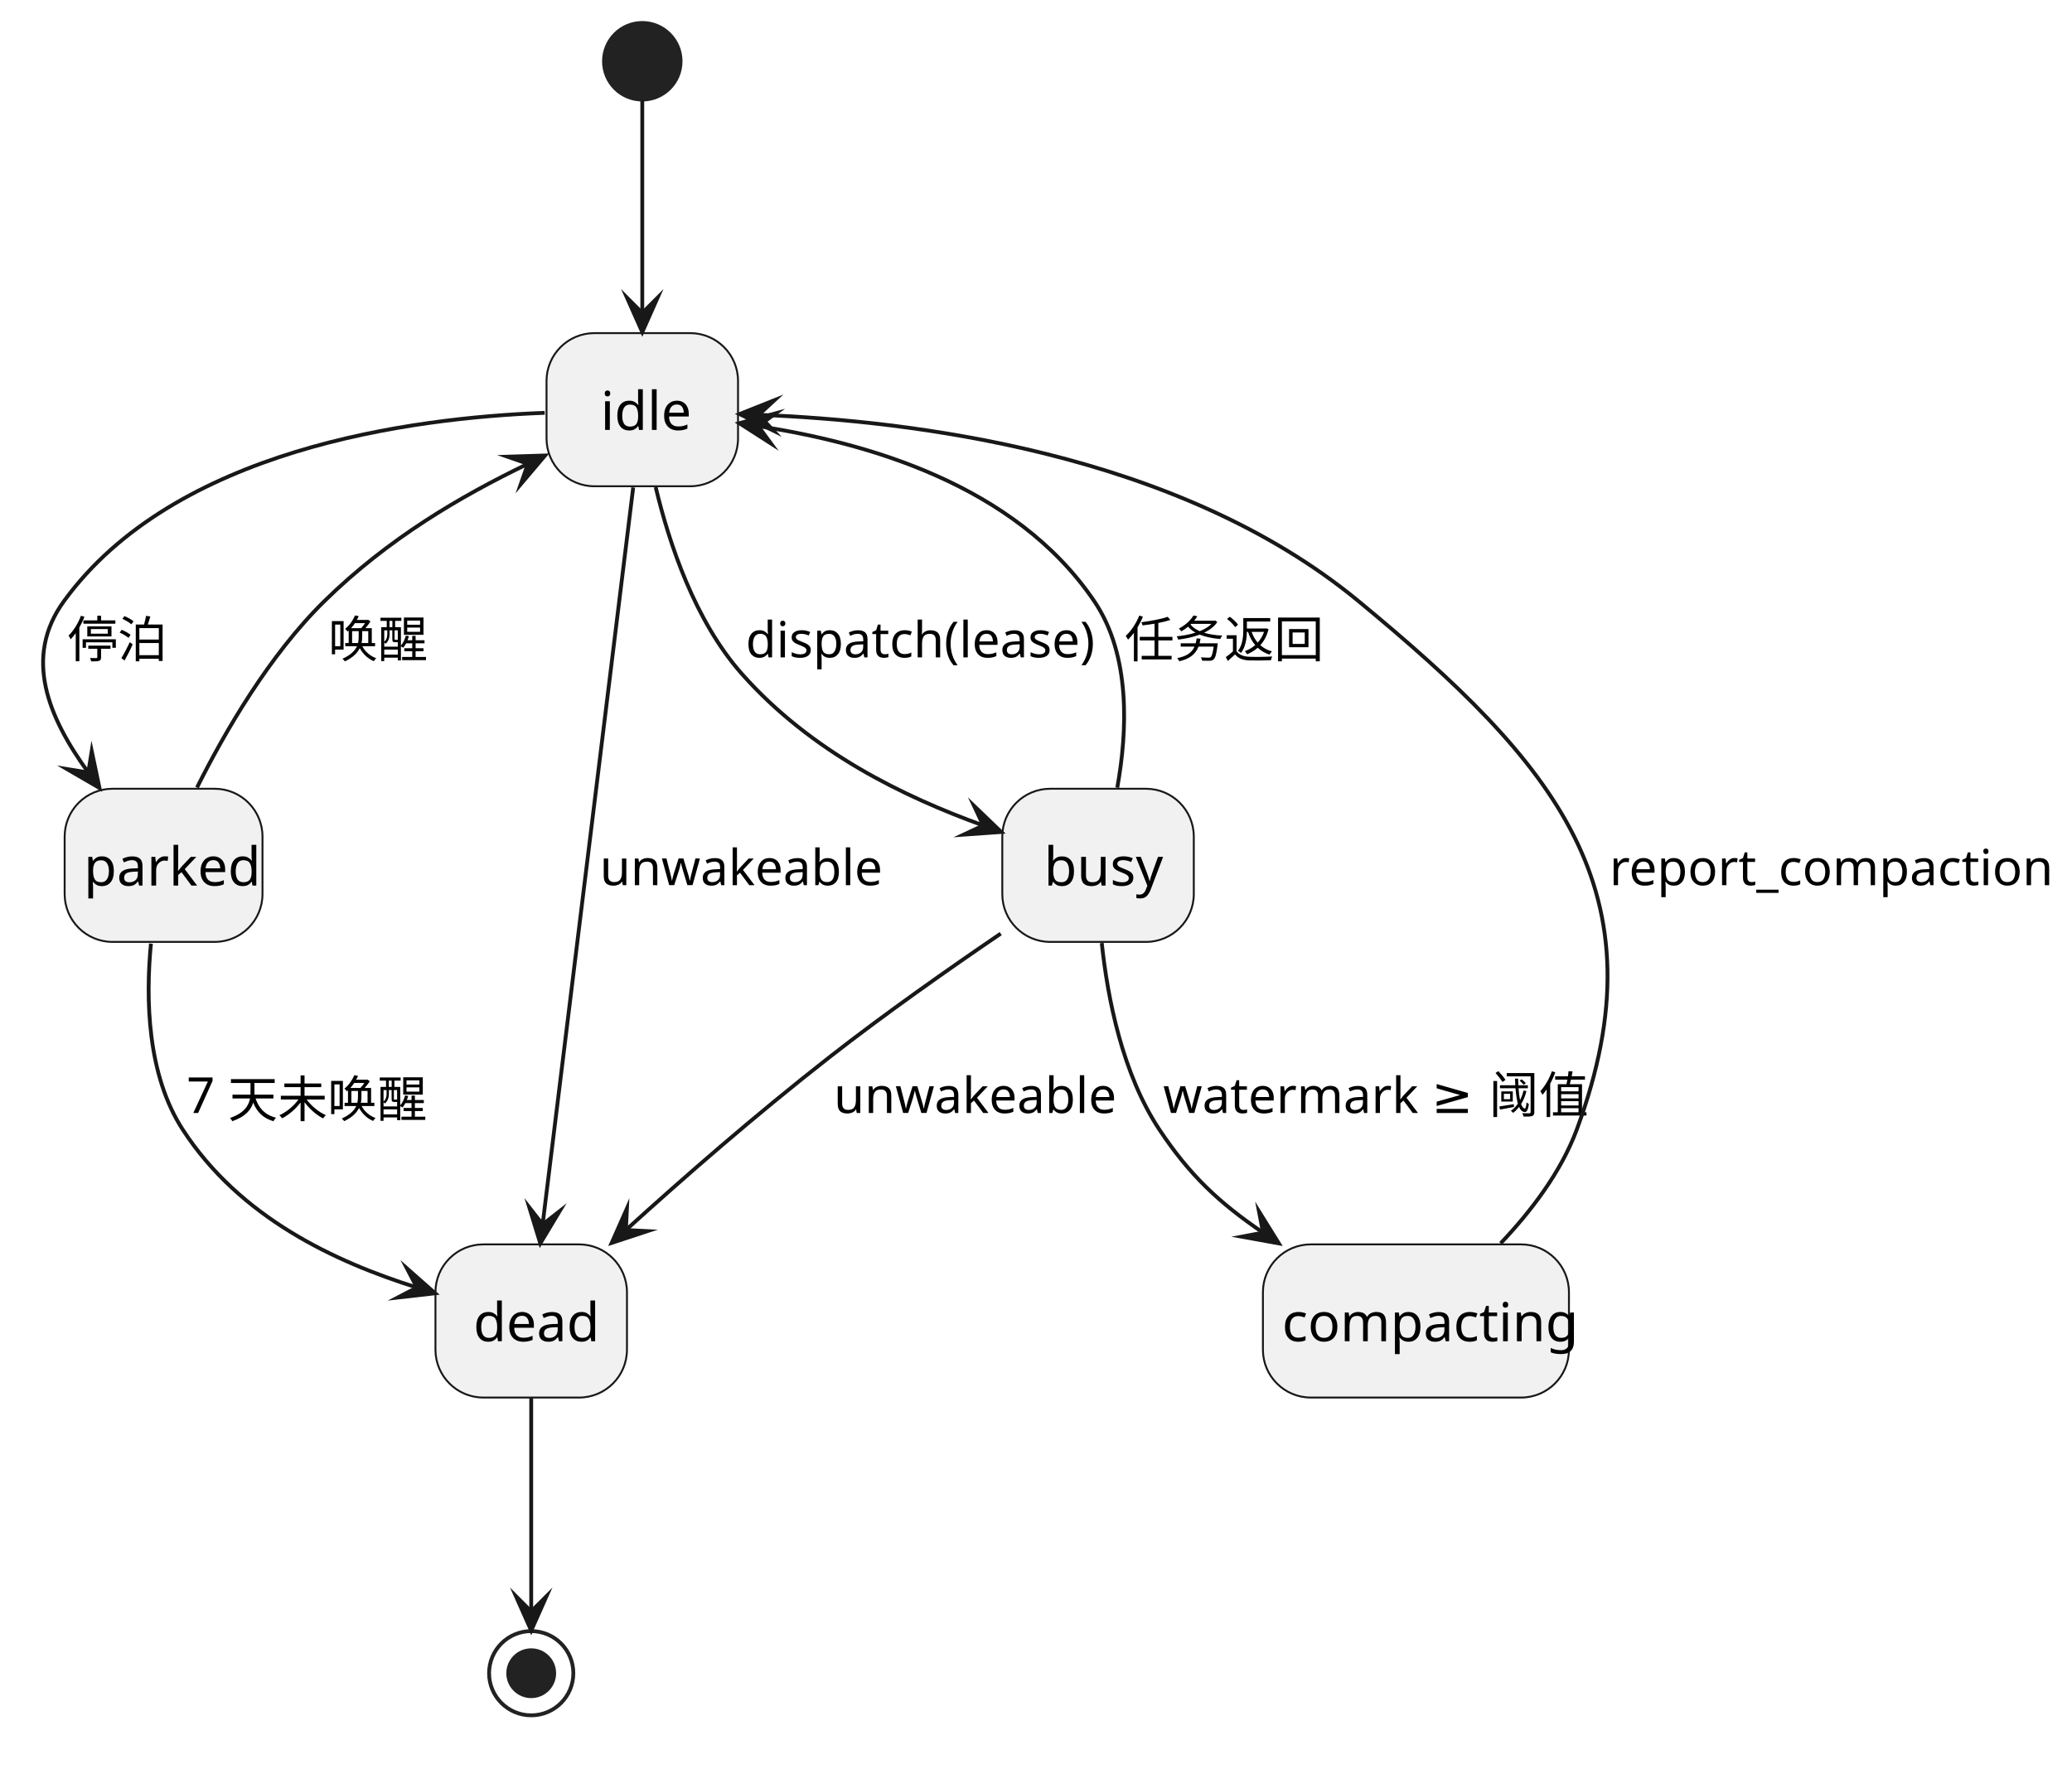
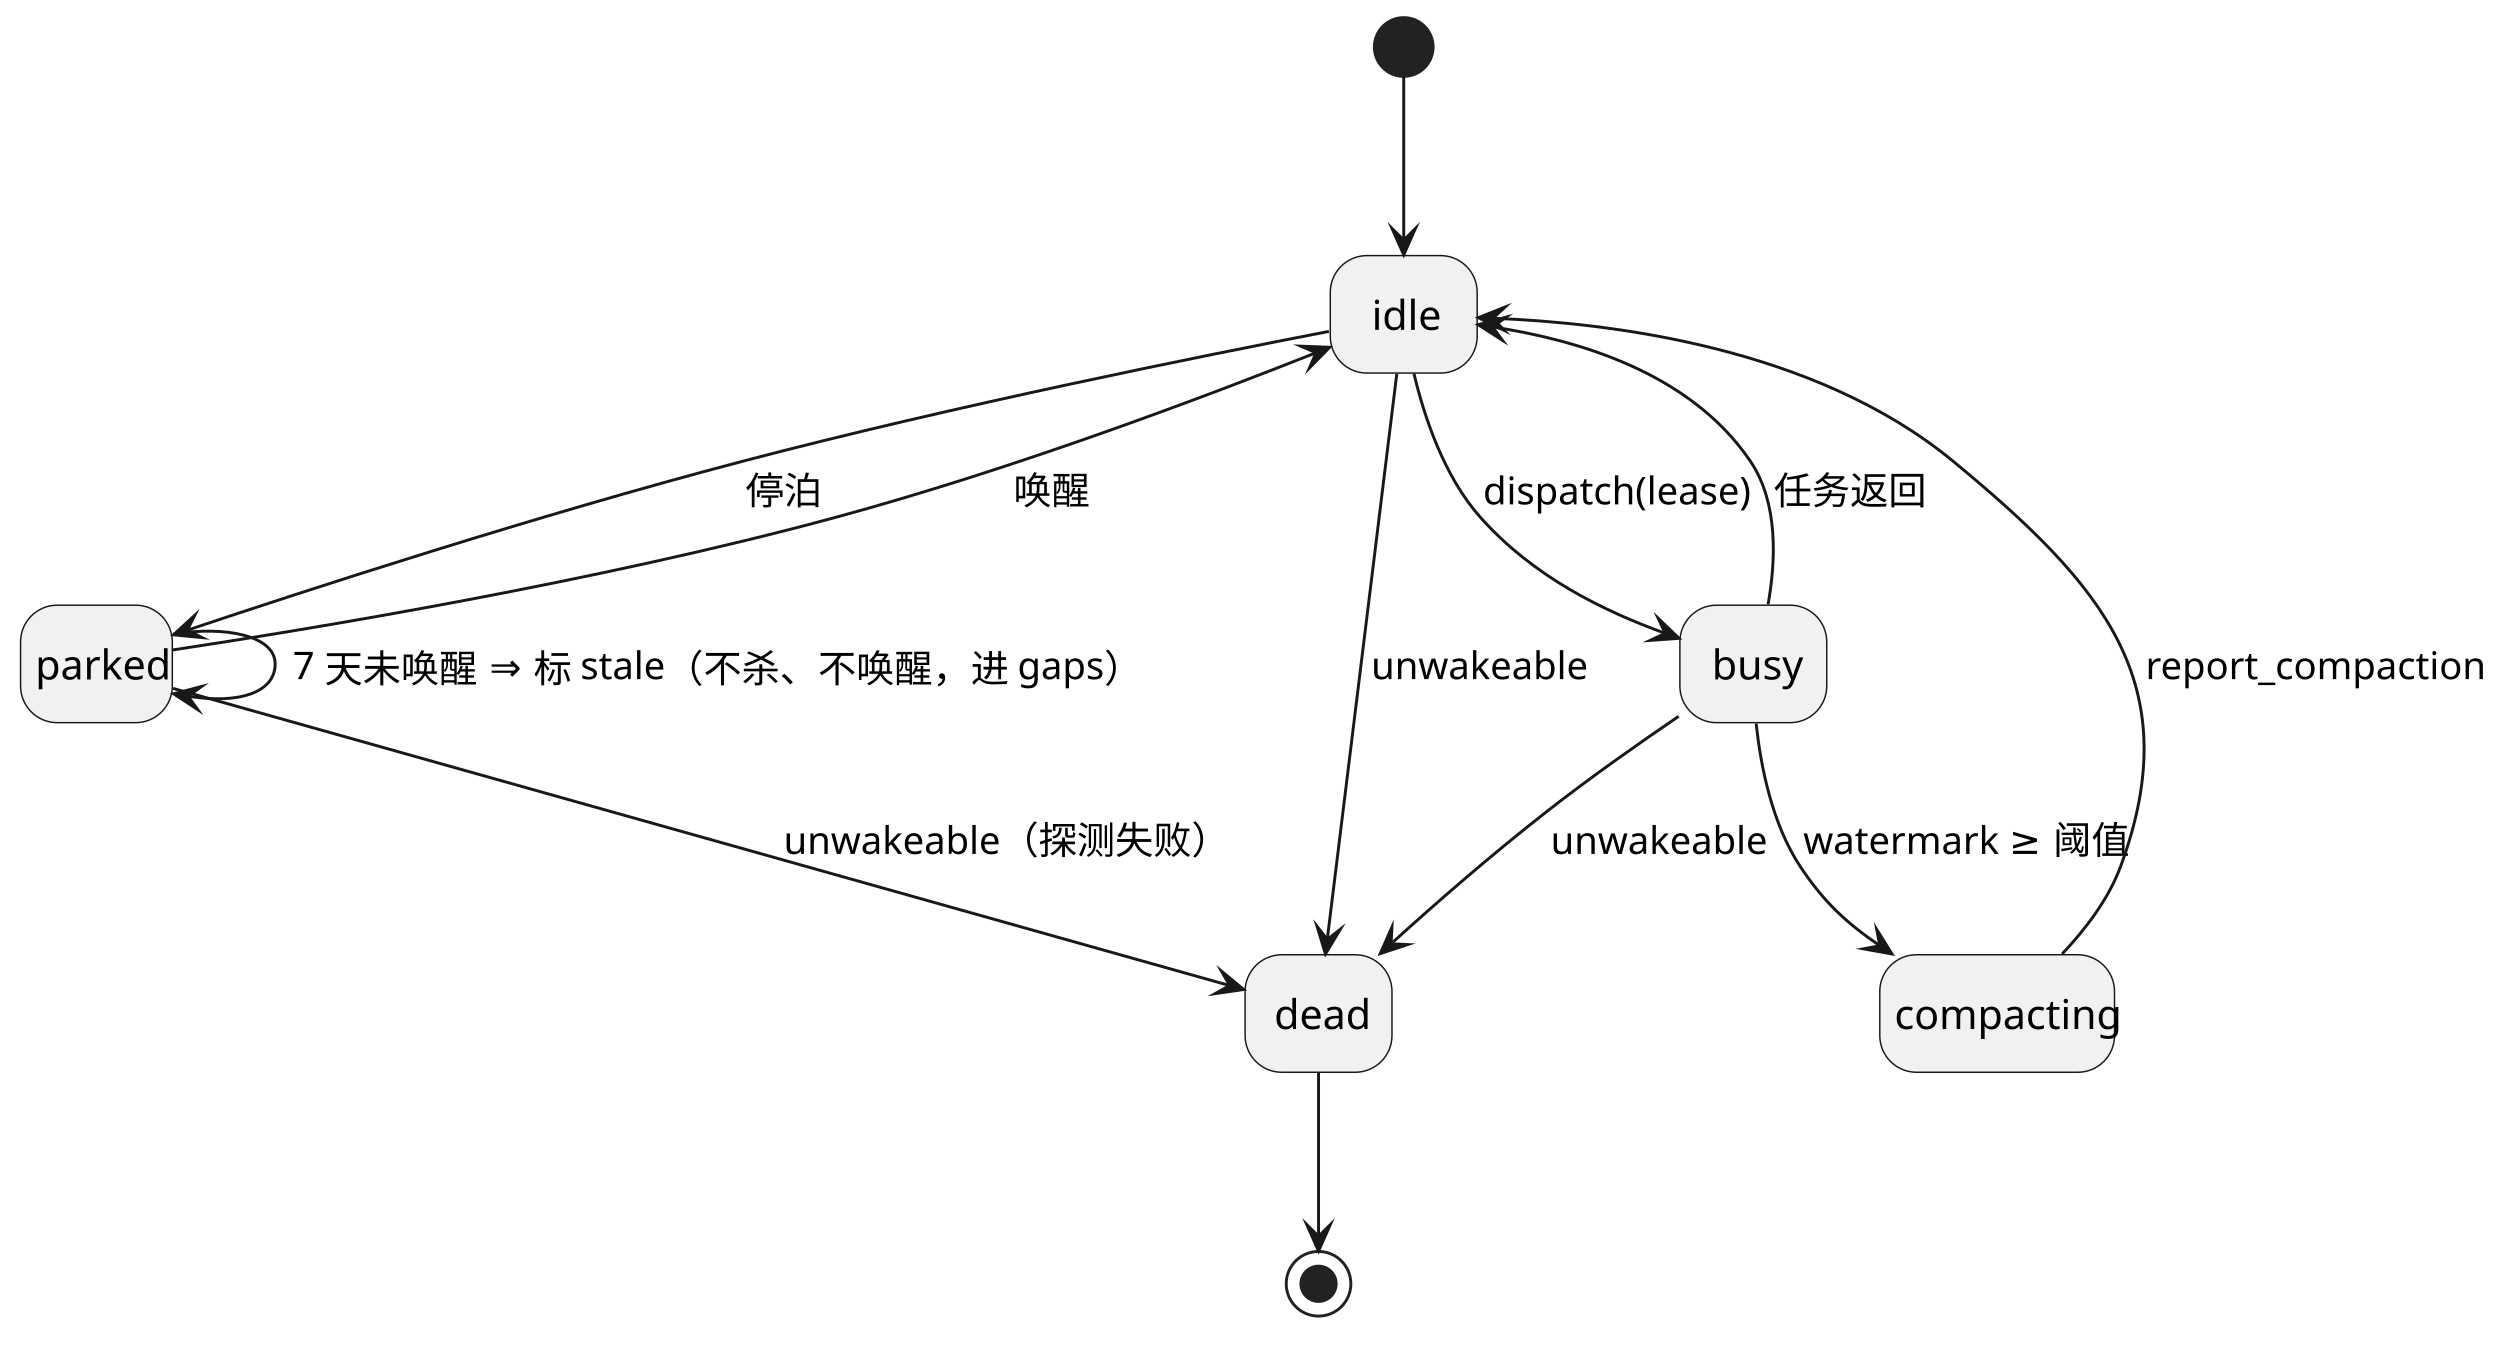
- <svg xmlns="http://www.w3.org/2000/svg" version="1.1" data-diagram-type="STATE" style="width:541px;height:462px;background:#FFFFFF;" width="541px" height="462px" viewBox="0 0 541 462" zoomAndPan="magnify" preserveAspectRatio="none" contentStyleType="text/css">
+ <svg xmlns="http://www.w3.org/2000/svg" version="1.1" data-diagram-type="STATE" style="width:851px;height:462px;background:#FFFFFF;" width="851px" height="462px" viewBox="0 0 851 462" zoomAndPan="magnify" preserveAspectRatio="none" contentStyleType="text/css">
  <defs />
  <g font-family="sans-serif" lengthAdjust="spacing">
    <g class="start_entity" data-qualified-name=".start." id="ent0001" data-source-line="2">
-       <ellipse cx="167.7" cy="16" rx="10" ry="10" fill="#222" style="stroke:#222;stroke-width:1;" />
+       <ellipse cx="477.83" cy="16" rx="10" ry="10" fill="#222" style="stroke:#222;stroke-width:1;" />
    </g>
-     <rect x="142.7" y="87" width="50" height="40" fill="#F1F1F1" style="stroke:#181818;stroke-width:0.5;" rx="12.5" ry="12.5" />
-     <text x="156.804" y="112.291" fill="#000" font-size="14" textLength="21.793">idle</text>
-     <rect x="261.7" y="206" width="50" height="40" fill="#F1F1F1" style="stroke:#181818;stroke-width:0.5;" rx="12.5" ry="12.5" />
-     <text x="272.577" y="231.291" fill="#000" font-size="14" textLength="28.246">busy</text>
-     <rect x="329.75" y="325" width="79.904" height="40" fill="#F1F1F1" style="stroke:#181818;stroke-width:0.5;" rx="12.5" ry="12.5" />
-     <text x="334.75" y="350.291" fill="#000" font-size="14" textLength="69.904">compacting</text>
-     <rect x="16.88" y="206" width="51.658" height="40" fill="#F1F1F1" style="stroke:#181818;stroke-width:0.5;" rx="12.5" ry="12.5" />
-     <text x="21.88" y="231.291" fill="#000" font-size="14" textLength="41.658">parked</text>
-     <rect x="113.7" y="325" width="50" height="40" fill="#F1F1F1" style="stroke:#181818;stroke-width:0.5;" rx="12.5" ry="12.5" />
-     <text x="123.606" y="350.291" fill="#000" font-size="14" textLength="30.188">dead</text>
-     <g class="end_entity" data-qualified-name=".end." id="ent0017" data-source-line="12">
-       <ellipse cx="138.7" cy="437" rx="11" ry="11" fill="none" style="stroke:#222;stroke-width:1;" />
-       <ellipse cx="138.7" cy="437" rx="6" ry="6" fill="#222" style="stroke:#222;stroke-width:1;" />
+     <rect x="452.83" y="87" width="50" height="40" fill="#F1F1F1" style="stroke:#181818;stroke-width:0.5;" rx="12.5" ry="12.5" />
+     <text x="466.934" y="112.291" fill="#000" font-size="14" textLength="21.793">idle</text>
+     <rect x="571.83" y="206" width="50" height="40" fill="#F1F1F1" style="stroke:#181818;stroke-width:0.5;" rx="12.5" ry="12.5" />
+     <text x="582.707" y="231.291" fill="#000" font-size="14" textLength="28.246">busy</text>
+     <rect x="639.88" y="325" width="79.904" height="40" fill="#F1F1F1" style="stroke:#181818;stroke-width:0.5;" rx="12.5" ry="12.5" />
+     <text x="644.88" y="350.291" fill="#000" font-size="14" textLength="69.904">compacting</text>
+     <rect x="7" y="206" width="51.658" height="40" fill="#F1F1F1" style="stroke:#181818;stroke-width:0.5;" rx="12.5" ry="12.5" />
+     <text x="12" y="231.291" fill="#000" font-size="14" textLength="41.658">parked</text>
+     <rect x="423.83" y="325" width="50" height="40" fill="#F1F1F1" style="stroke:#181818;stroke-width:0.5;" rx="12.5" ry="12.5" />
+     <text x="433.736" y="350.291" fill="#000" font-size="14" textLength="30.188">dead</text>
+     <g class="end_entity" data-qualified-name=".end." id="ent0018" data-source-line="13">
+       <ellipse cx="448.83" cy="437" rx="11" ry="11" fill="none" style="stroke:#222;stroke-width:1;" />
+       <ellipse cx="448.83" cy="437" rx="6" ry="6" fill="#222" style="stroke:#222;stroke-width:1;" />
    </g>
    <g class="link" data-entity-1="ent0001" data-entity-2="ent0002" id="lnk3" data-source-line="2" data-link-type="dependency">
-       <path d="M167.7,26.19 C167.7,40.4 167.7,63.02 167.7,81.74" style="stroke:#181818;stroke-width:1;" fill="none" id="*start*-to-idle" />
-       <polygon points="167.7,86.74,171.7,77.74,167.7,81.74,163.7,77.74,167.7,86.74" fill="#181818" style="stroke:#181818;stroke-width:1;stroke-linejoin:miter;stroke-miterlimit:10;" />
+       <path d="M477.83,26.19 C477.83,40.4 477.83,63.02 477.83,81.74" style="stroke:#181818;stroke-width:1;" fill="none" id="*start*-to-idle" />
+       <polygon points="477.83,86.74,481.83,77.74,477.83,81.74,473.83,77.74,477.83,86.74" fill="#181818" style="stroke:#181818;stroke-width:1;stroke-linejoin:miter;stroke-miterlimit:10;" />
    </g>
    <g class="link" data-entity-1="ent0002" data-entity-2="ent0004" id="lnk5" data-source-line="3" data-link-type="dependency">
-       <path d="M171.2,127.23 C174.73,142.02 181.46,162.19 193.7,176 C211.87,196.48 235.979,208.078 256.719,215.588" style="stroke:#181818;stroke-width:1;" fill="none" id="idle-to-busy" />
-       <polygon points="261.42,217.29,254.32,210.465,256.719,215.588,251.596,217.987,261.42,217.29" fill="#181818" style="stroke:#181818;stroke-width:1;stroke-linejoin:miter;stroke-miterlimit:10;" />
-       <text x="194.7" y="171.686" fill="#000" font-size="13" textLength="86.963">dispatch(lease)</text>
+       <path d="M481.32,127.23 C484.85,142.02 491.58,162.19 503.83,176 C521.99,196.48 546.099,208.078 566.839,215.588" style="stroke:#181818;stroke-width:1;" fill="none" id="idle-to-busy" />
+       <polygon points="571.54,217.29,564.44,210.465,566.839,215.588,561.716,217.987,571.54,217.29" fill="#181818" style="stroke:#181818;stroke-width:1;stroke-linejoin:miter;stroke-miterlimit:10;" />
+       <text x="504.83" y="171.686" fill="#000" font-size="13" textLength="86.963">dispatch(lease)</text>
    </g>
    <g class="link" data-entity-1="ent0004" data-entity-2="ent0002" id="lnk6" data-source-line="4" data-link-type="dependency">
-       <path d="M291.72,205.72 C294.36,191.1 295.31,171.17 285.7,157 C264.91,126.34 225.972,115.589 197.972,111.289" style="stroke:#181818;stroke-width:1;" fill="none" id="busy-to-idle" />
-       <polygon points="193.03,110.53,201.319,115.85,197.972,111.289,202.533,107.942,193.03,110.53" fill="#181818" style="stroke:#181818;stroke-width:1;stroke-linejoin:miter;stroke-miterlimit:10;" />
-       <text x="293.64" y="171.686" fill="#000" font-size="13" textLength="52">任务返回</text>
+       <path d="M601.85,205.72 C604.48,191.1 605.44,171.17 595.83,157 C575.04,126.34 536.102,115.589 508.102,111.289" style="stroke:#181818;stroke-width:1;" fill="none" id="busy-to-idle" />
+       <polygon points="503.16,110.53,511.449,115.85,508.102,111.289,512.663,107.942,503.16,110.53" fill="#181818" style="stroke:#181818;stroke-width:1;stroke-linejoin:miter;stroke-miterlimit:10;" />
+       <text x="603.77" y="171.686" fill="#000" font-size="13" textLength="52">任务返回</text>
    </g>
    <g class="link" data-entity-1="ent0004" data-entity-2="ent0007" id="lnk8" data-source-line="5" data-link-type="dependency">
-       <path d="M287.67,246.3 C289.2,260.75 293.06,280.44 302.7,295 C310.59,306.89 318.255,314.099 329.775,321.929" style="stroke:#181818;stroke-width:1;" fill="none" id="busy-to-compacting" />
-       <polygon points="333.91,324.74,328.715,316.373,329.775,321.929,324.218,322.989,333.91,324.74" fill="#181818" style="stroke:#181818;stroke-width:1;stroke-linejoin:miter;stroke-miterlimit:10;" />
-       <text x="303.7" y="290.686" fill="#000" font-size="13" textLength="103.81">watermark ≥ 阈值</text>
+       <path d="M597.8,246.3 C599.33,260.75 603.18,280.44 612.83,295 C620.71,306.89 628.386,314.098 639.896,321.928" style="stroke:#181818;stroke-width:1;" fill="none" id="busy-to-compacting" />
+       <polygon points="644.03,324.74,638.838,316.371,639.896,321.928,634.339,322.985,644.03,324.74" fill="#181818" style="stroke:#181818;stroke-width:1;stroke-linejoin:miter;stroke-miterlimit:10;" />
+       <text x="613.83" y="290.686" fill="#000" font-size="13" textLength="103.81">watermark ≥ 阈值</text>
    </g>
    <g class="link" data-entity-1="ent0007" data-entity-2="ent0002" id="lnk9" data-source-line="6" data-link-type="dependency">
-       <path d="M391.82,324.72 C399.67,316.45 407.58,306.14 411.7,295 C434.73,232.76 405.88,199.25 354.7,157 C307.34,117.9 237.136,109.855 198.096,108.335" style="stroke:#181818;stroke-width:1;" fill="none" id="compacting-to-idle" />
-       <polygon points="193.1,108.14,201.938,112.487,198.096,108.335,202.249,104.493,193.1,108.14" fill="#181818" style="stroke:#181818;stroke-width:1;stroke-linejoin:miter;stroke-miterlimit:10;" />
-       <text x="420.22" y="231.186" fill="#000" font-size="13" textLength="105.396">report_compaction</text>
+       <path d="M701.95,324.72 C709.8,316.45 717.71,306.14 721.83,295 C744.85,232.76 716,199.25 664.83,157 C617.47,117.9 547.256,109.855 508.216,108.335" style="stroke:#181818;stroke-width:1;" fill="none" id="compacting-to-idle" />
+       <polygon points="503.22,108.14,512.058,112.487,508.216,108.335,512.369,104.493,503.22,108.14" fill="#181818" style="stroke:#181818;stroke-width:1;stroke-linejoin:miter;stroke-miterlimit:10;" />
+       <text x="730.34" y="231.186" fill="#000" font-size="13" textLength="105.396">report_compaction</text>
    </g>
    <g class="link" data-entity-1="ent0002" data-entity-2="ent0010" id="lnk11" data-source-line="7" data-link-type="dependency">
-       <path d="M142.23,107.82 C107.28,109.13 45.55,117.32 16.7,157 C6,171.72 12.641,187.348 23.051,201.748" style="stroke:#181818;stroke-width:1;" fill="none" id="idle-to-parked" />
-       <polygon points="25.98,205.8,23.949,196.163,23.051,201.748,17.466,200.85,25.98,205.8" fill="#181818" style="stroke:#181818;stroke-width:1;stroke-linejoin:miter;stroke-miterlimit:10;" />
-       <text x="17.7" y="171.686" fill="#000" font-size="13" textLength="26">停泊</text>
+       <path d="M452.35,112.81 C410.47,120.89 324.55,138.14 252.83,157 C182.08,175.6 104.801,200.772 63.771,214.512" style="stroke:#181818;stroke-width:1;" fill="none" id="idle-to-parked" />
+       <polygon points="59.03,216.1,68.834,217.035,63.771,214.512,66.294,209.449,59.03,216.1" fill="#181818" style="stroke:#181818;stroke-width:1;stroke-linejoin:miter;stroke-miterlimit:10;" />
+       <text x="253.83" y="171.686" fill="#000" font-size="13" textLength="26">停泊</text>
    </g>
    <g class="link" data-entity-1="ent0010" data-entity-2="ent0002" id="lnk12" data-source-line="8" data-link-type="dependency">
-       <path d="M51.44,205.68 C58.77,191.03 70.34,171.08 84.7,157 C101.43,140.6 120.188,129.655 137.828,121.135" style="stroke:#181818;stroke-width:1;" fill="none" id="parked-to-idle" />
-       <polygon points="142.33,118.96,132.486,119.272,137.828,121.135,135.965,126.476,142.33,118.96" fill="#181818" style="stroke:#181818;stroke-width:1;stroke-linejoin:miter;stroke-miterlimit:10;" />
-       <text x="85.7" y="171.686" fill="#000" font-size="13" textLength="26">唤醒</text>
+       <path d="M58.87,221.23 C104.93,214.27 203.54,198.09 284.83,176 C346.19,159.32 411.453,134.564 447.963,120.074" style="stroke:#181818;stroke-width:1;" fill="none" id="parked-to-idle" />
+       <polygon points="452.61,118.23,442.769,117.832,447.963,120.074,445.72,125.268,452.61,118.23" fill="#181818" style="stroke:#181818;stroke-width:1;stroke-linejoin:miter;stroke-miterlimit:10;" />
+       <text x="344.98" y="171.686" fill="#000" font-size="13" textLength="26">唤醒</text>
    </g>
-     <g class="link" data-entity-1="ent0010" data-entity-2="ent0013" id="lnk14" data-source-line="9" data-link-type="dependency">
-       <path d="M39.41,246.44 C38.01,260.97 38.43,280.7 47.7,295 C62.64,318.04 87.461,329.539 108.851,336.269" style="stroke:#181818;stroke-width:1;" fill="none" id="parked-to-dead" />
-       <polygon points="113.62,337.77,106.235,331.253,108.851,336.269,103.834,338.884,113.62,337.77" fill="#181818" style="stroke:#181818;stroke-width:1;stroke-linejoin:miter;stroke-miterlimit:10;" />
-       <text x="48.7" y="290.686" fill="#000" font-size="13" textLength="63.692">7 天未唤醒</text>
+     <g class="link" data-entity-1="ent0010" data-entity-2="ent0010" id="lnk13" data-source-line="9" data-link-type="dependency">
+       <path d="M59.09,215.83 C76.61,212.96 93.66,216.35 93.66,226 C93.66,235.65 81.544,239.848 64.024,236.978" style="stroke:#181818;stroke-width:1;" fill="none" id="parked-to-parked" />
+       <polygon points="59.09,236.17,67.325,241.572,64.024,236.978,68.618,233.678,59.09,236.17" fill="#181818" style="stroke:#181818;stroke-width:1;stroke-linejoin:miter;stroke-miterlimit:10;" />
+       <text x="99.66" y="231.186" fill="#000" font-size="13" textLength="290.583">7 天未唤醒 ⇒ 标 stale（不杀、不唤醒，进 gaps）</text>
    </g>
-     <g class="link" data-entity-1="ent0004" data-entity-2="ent0013" id="lnk15" data-source-line="10" data-link-type="dependency">
-       <path d="M261.29,243.83 C247.8,253.01 231.08,264.76 216.7,276 C196.75,291.61 178.826,307.293 163.416,321.253" style="stroke:#181818;stroke-width:1;" fill="none" id="busy-to-dead" />
-       <polygon points="159.71,324.61,169.066,321.532,163.416,321.253,163.695,315.603,159.71,324.61" fill="#181818" style="stroke:#181818;stroke-width:1;stroke-linejoin:miter;stroke-miterlimit:10;" />
-       <text x="217.7" y="290.686" fill="#000" font-size="13" textLength="67.234">unwakeable</text>
+     <g class="link" data-entity-1="ent0004" data-entity-2="ent0014" id="lnk15" data-source-line="10" data-link-type="dependency">
+       <path d="M571.42,243.83 C557.92,253.01 541.2,264.76 526.83,276 C506.88,291.61 488.946,307.293 473.536,321.253" style="stroke:#181818;stroke-width:1;" fill="none" id="busy-to-dead" />
+       <polygon points="469.83,324.61,479.186,321.532,473.536,321.253,473.815,315.603,469.83,324.61" fill="#181818" style="stroke:#181818;stroke-width:1;stroke-linejoin:miter;stroke-miterlimit:10;" />
+       <text x="527.83" y="290.686" fill="#000" font-size="13" textLength="67.234">unwakeable</text>
    </g>
-     <g class="link" data-entity-1="ent0002" data-entity-2="ent0013" id="lnk16" data-source-line="11" data-link-type="dependency">
-       <path d="M165.33,127.31 C159.88,171.68 147.119,275.487 141.679,319.787" style="stroke:#181818;stroke-width:1;" fill="none" id="idle-to-dead" />
-       <polygon points="141.07,324.75,146.137,316.305,141.679,319.787,138.197,315.33,141.07,324.75" fill="#181818" style="stroke:#181818;stroke-width:1;stroke-linejoin:miter;stroke-miterlimit:10;" />
-       <text x="156.61" y="231.186" fill="#000" font-size="13" textLength="67.234">unwakeable</text>
+     <g class="link" data-entity-1="ent0002" data-entity-2="ent0014" id="lnk16" data-source-line="11" data-link-type="dependency">
+       <path d="M475.46,127.31 C470,171.68 457.251,275.487 451.801,319.787" style="stroke:#181818;stroke-width:1;" fill="none" id="idle-to-dead" />
+       <polygon points="451.19,324.75,456.259,316.306,451.801,319.787,448.319,315.329,451.19,324.75" fill="#181818" style="stroke:#181818;stroke-width:1;stroke-linejoin:miter;stroke-miterlimit:10;" />
+       <text x="466.74" y="231.186" fill="#000" font-size="13" textLength="67.234">unwakeable</text>
    </g>
-     <g class="link" data-entity-1="ent0013" data-entity-2="ent0017" id="lnk18" data-source-line="12" data-link-type="dependency">
-       <path d="M138.7,365.09 C138.7,383.66 138.7,406.17 138.7,420.87" style="stroke:#181818;stroke-width:1;" fill="none" id="dead-to-*end*" />
-       <polygon points="138.7,425.87,142.7,416.87,138.7,420.87,134.7,416.87,138.7,425.87" fill="#181818" style="stroke:#181818;stroke-width:1;stroke-linejoin:miter;stroke-miterlimit:10;" />
+     <g class="link" data-entity-1="ent0010" data-entity-2="ent0014" id="lnk17" data-source-line="12" data-link-type="dependency">
+       <path d="M58.85,234.32 C133.74,255.38 344.327,314.606 418.537,335.476" style="stroke:#181818;stroke-width:1;" fill="none" id="parked-to-dead" />
+       <polygon points="423.35,336.83,415.769,330.543,418.537,335.476,413.603,338.244,423.35,336.83" fill="#181818" style="stroke:#181818;stroke-width:1;stroke-linejoin:miter;stroke-miterlimit:10;" />
+       <text x="266.74" y="290.686" fill="#000" font-size="13" textLength="145.234">unwakeable（探测失败）</text>
+     </g>
+     <g class="link" data-entity-1="ent0014" data-entity-2="ent0018" id="lnk19" data-source-line="13" data-link-type="dependency">
+       <path d="M448.83,365.09 C448.83,383.66 448.83,406.17 448.83,420.87" style="stroke:#181818;stroke-width:1;" fill="none" id="dead-to-*end*" />
+       <polygon points="448.83,425.87,452.83,416.87,448.83,420.87,444.83,416.87,448.83,425.87" fill="#181818" style="stroke:#181818;stroke-width:1;stroke-linejoin:miter;stroke-miterlimit:10;" />
    </g>
  </g>
</svg>
